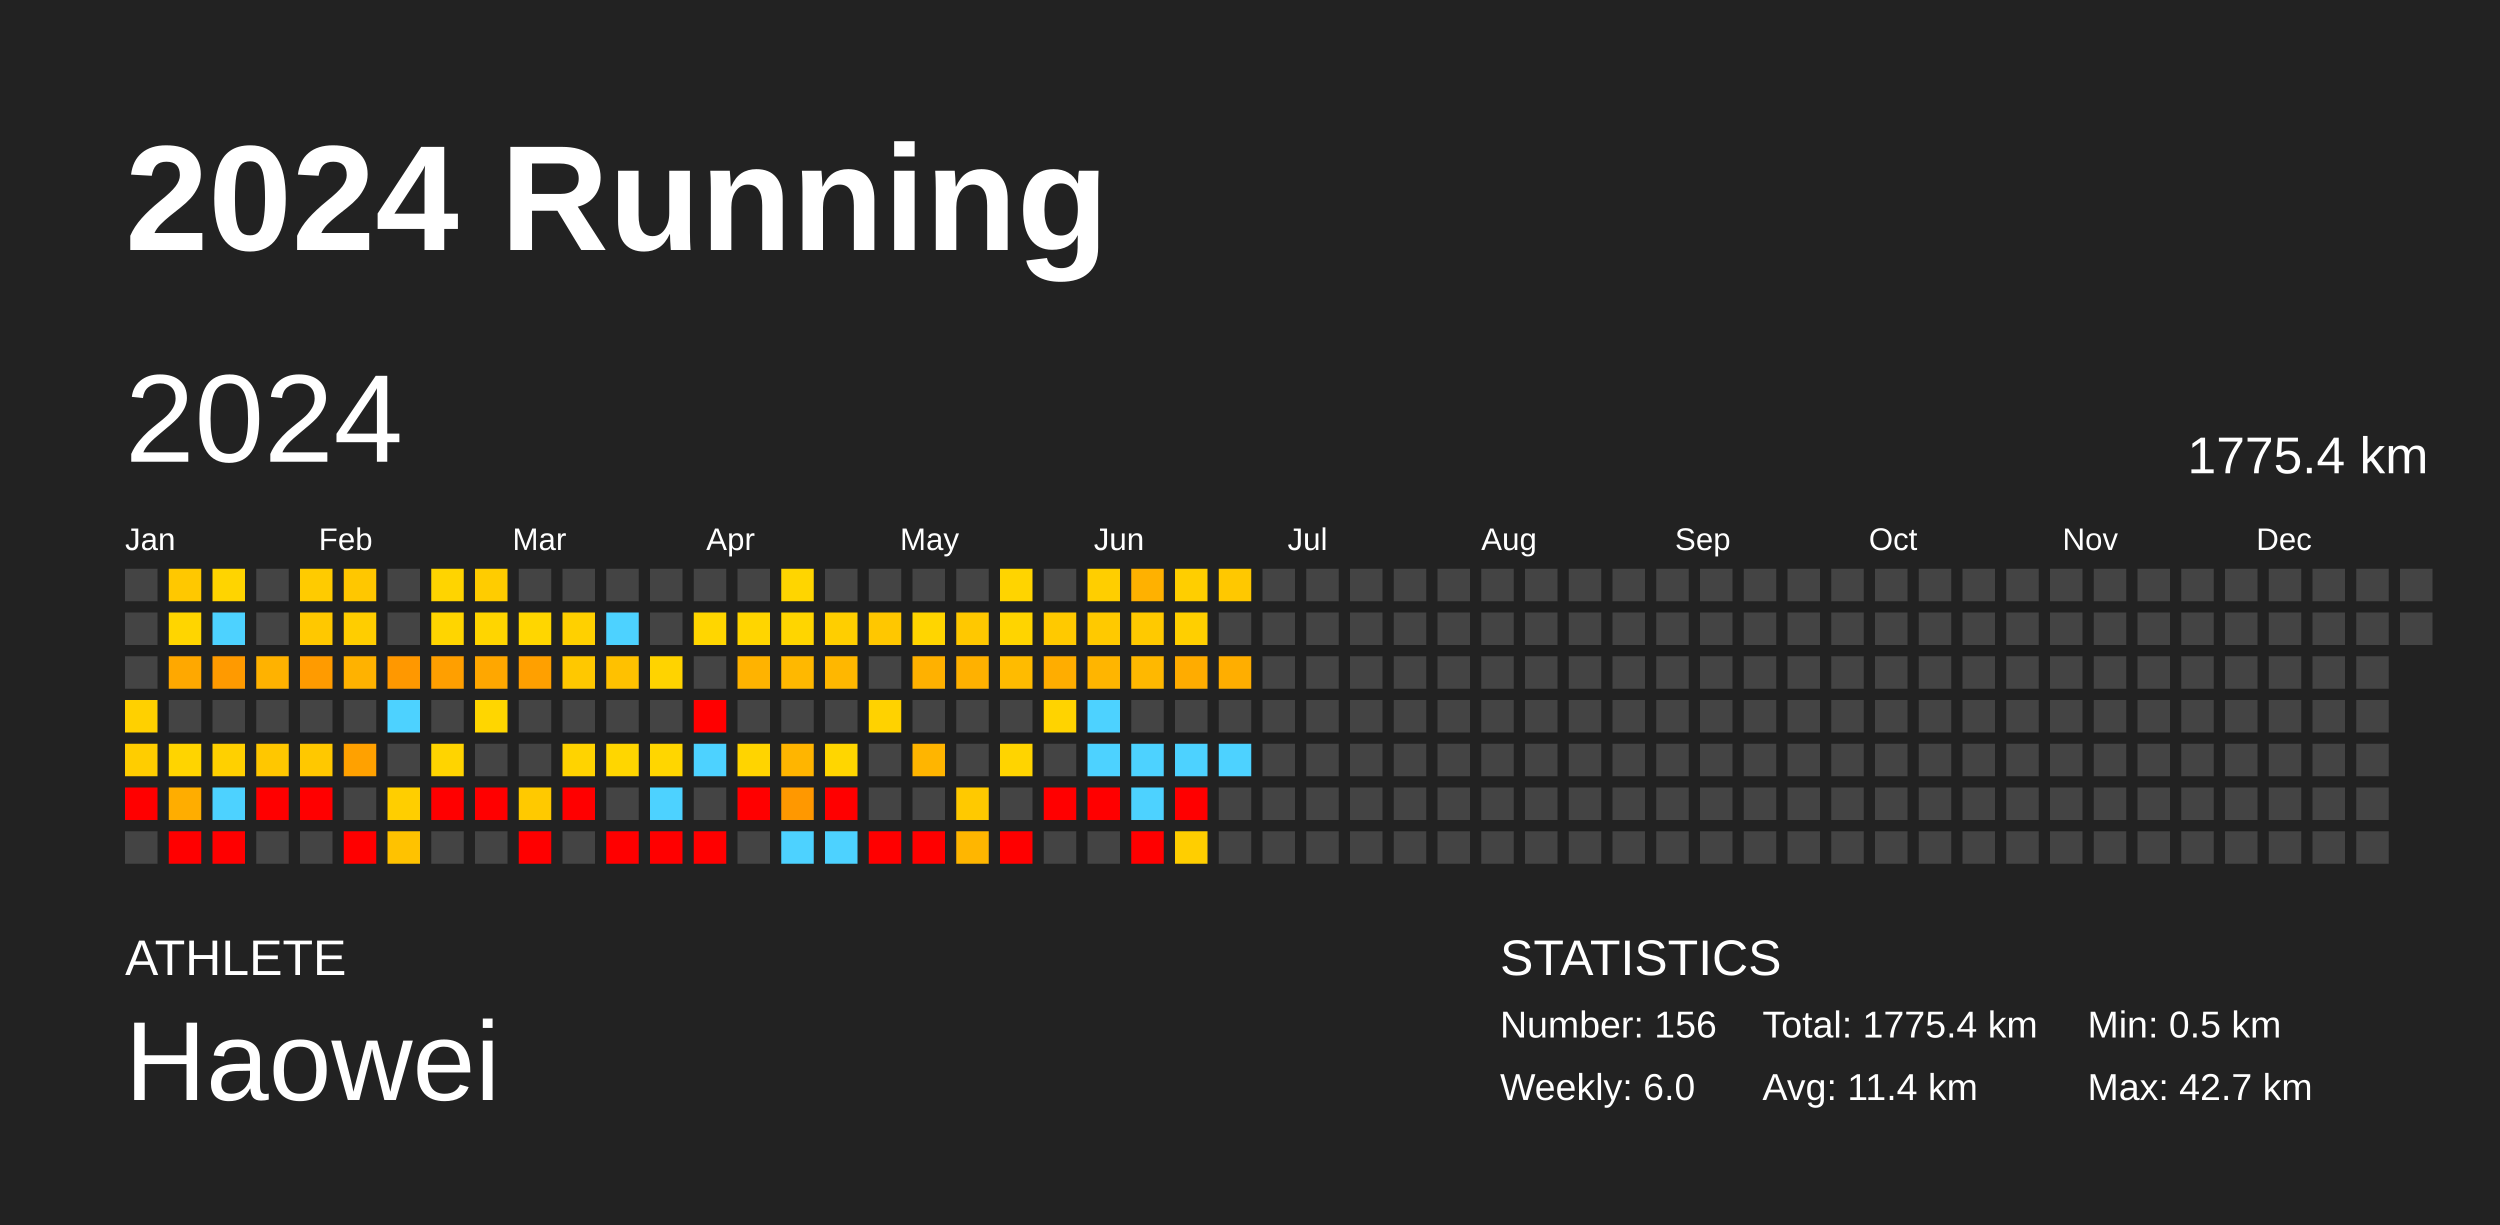
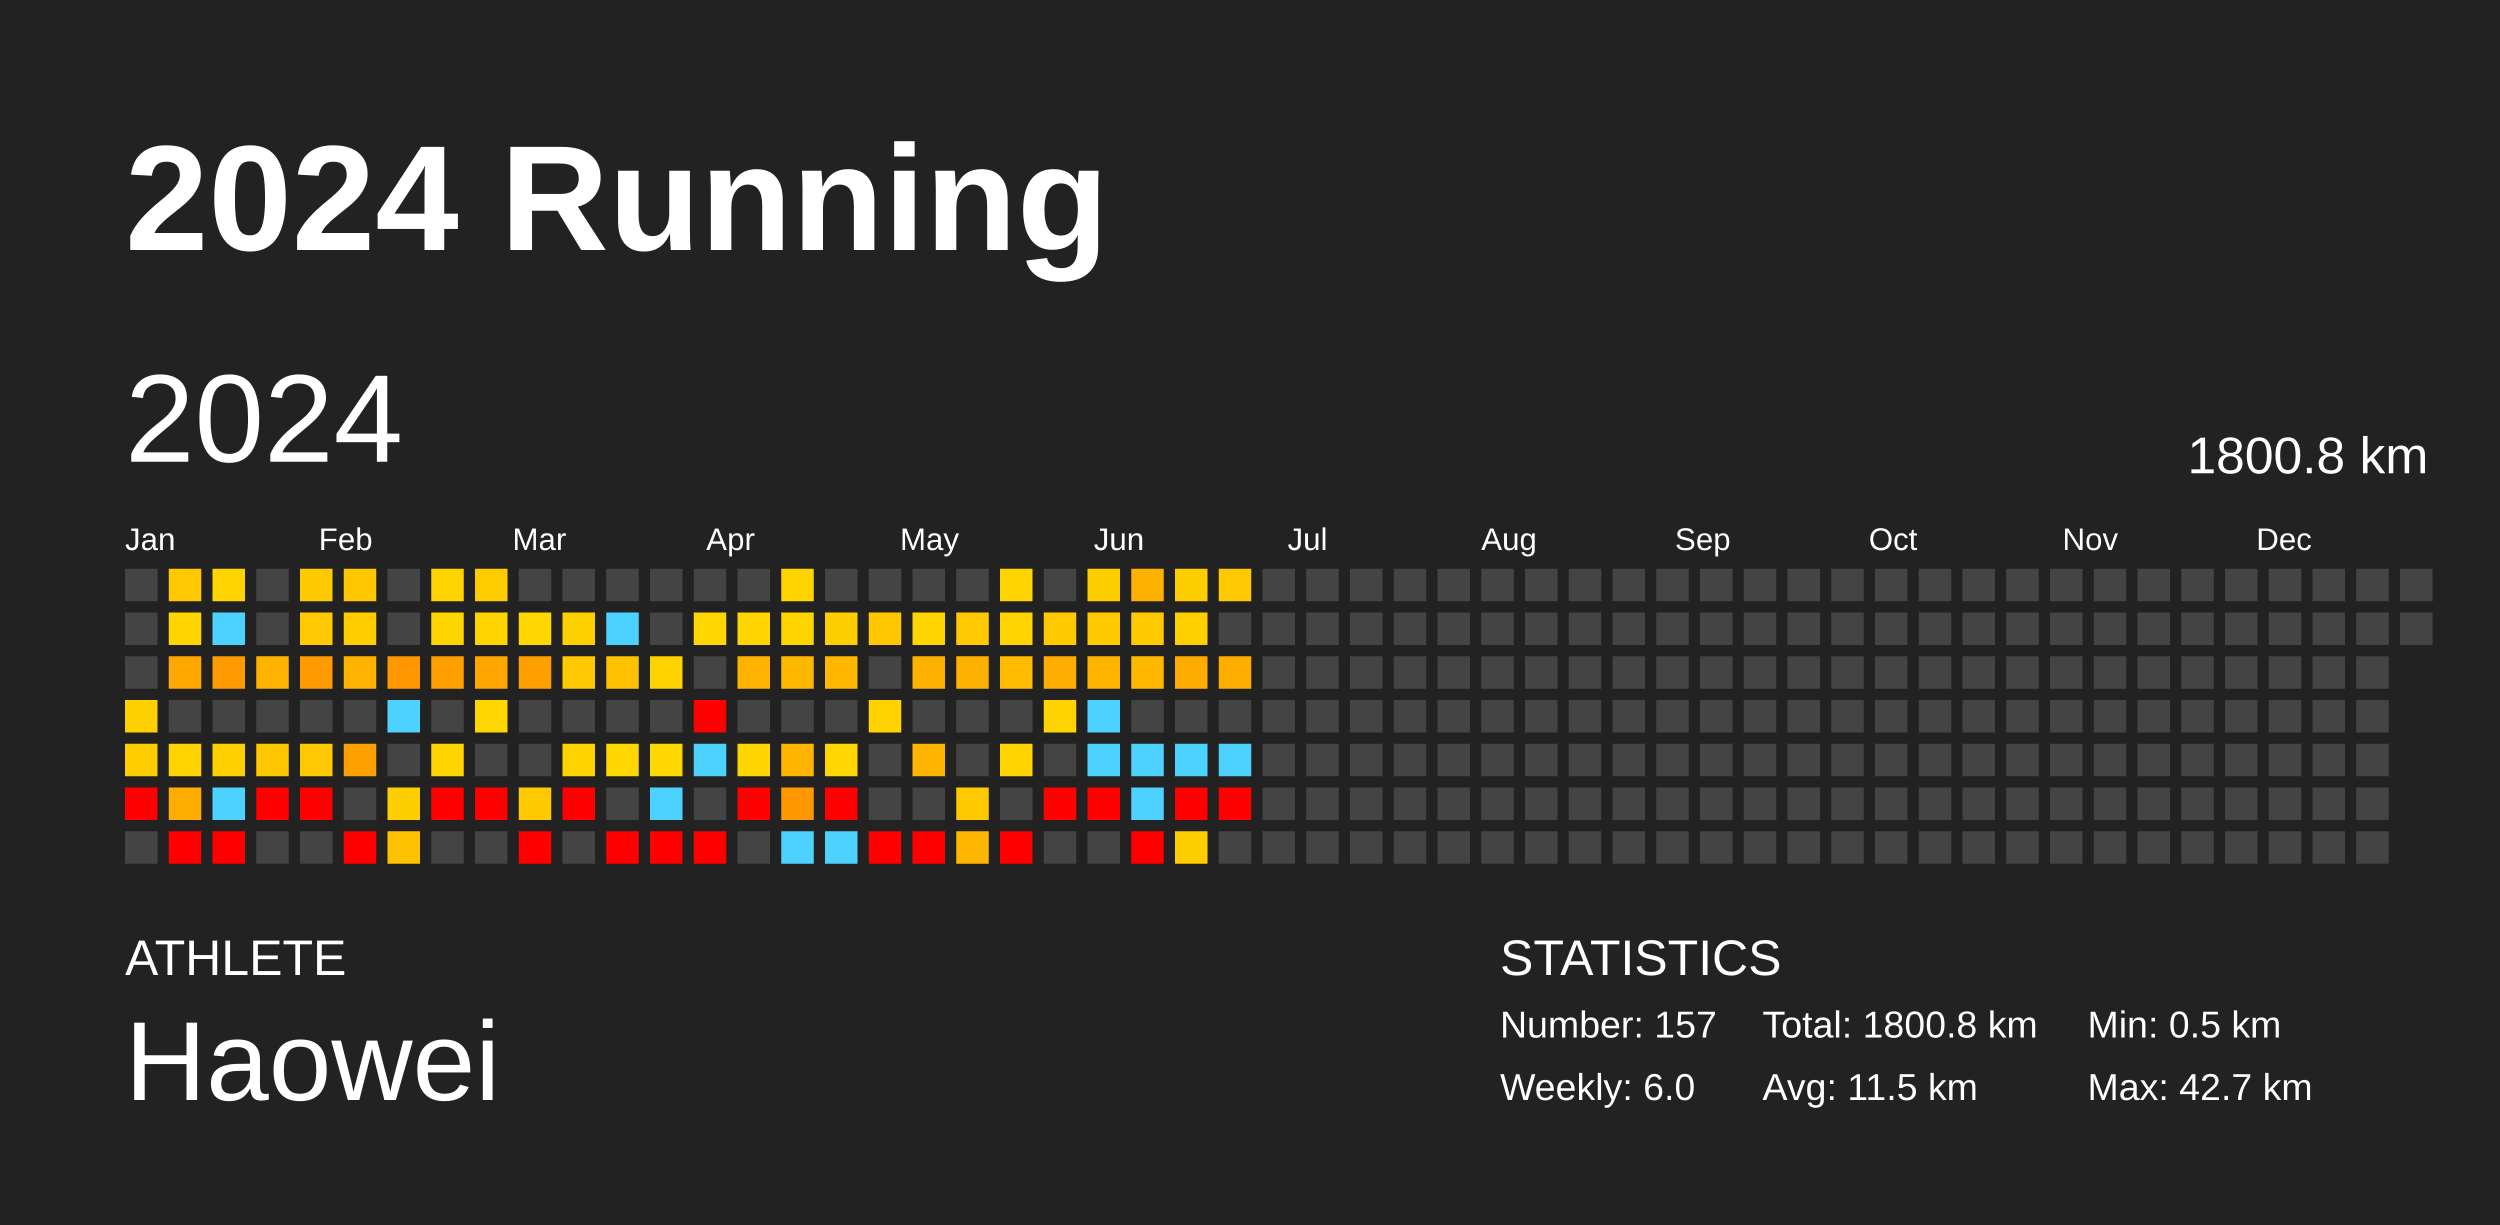
<svg xmlns="http://www.w3.org/2000/svg" baseProfile="full" height="98mm" version="1.1" viewBox="0,0,200,98" width="200mm">
  <defs />
  <rect fill="#222222" height="98" width="200" x="0" y="0" />
  <text fill="#FFFFFF" style="font-size:12px; font-family:Arial; font-weight:bold;" x="10" y="20">2024 Running</text>
  <text fill="#FFFFFF" style="font-size:4px; font-family:Arial" x="10" y="78">ATHLETE</text>
  <text fill="#FFFFFF" style="font-size:9px; font-family:Arial" x="10" y="88">Haowei</text>
  <text fill="#FFFFFF" style="font-size:4px; font-family:Arial" x="120" y="78">STATISTICS</text>
-   <text fill="#FFFFFF" style="font-size:3px; font-family:Arial" x="120" y="83">Number: 156</text>
+   <text fill="#FFFFFF" style="font-size:3px; font-family:Arial" x="120" y="83">Number: 157</text>
  <text fill="#FFFFFF" style="font-size:3px; font-family:Arial" x="120" y="88">Weekly: 6.0</text>
-   <text fill="#FFFFFF" style="font-size:3px; font-family:Arial" x="141" y="83">Total: 1775.4 km</text>
-   <text fill="#FFFFFF" style="font-size:3px; font-family:Arial" x="141" y="88">Avg: 11.4 km</text>
+   <text fill="#FFFFFF" style="font-size:3px; font-family:Arial" x="141" y="83">Total: 1800.8 km</text>
+   <text fill="#FFFFFF" style="font-size:3px; font-family:Arial" x="141" y="88">Avg: 11.5 km</text>
  <text fill="#FFFFFF" style="font-size:3px; font-family:Arial" x="167" y="83">Min: 0.5 km</text>
  <text fill="#FFFFFF" style="font-size:3px; font-family:Arial" x="167" y="88">Max: 42.7 km</text>
  <text dominant-baseline="hanging" fill="#FFFFFF" style="font-size:10.0px; font-family:Arial;" x="10" y="30">2024</text>
-   <text dominant-baseline="hanging" fill="#FFFFFF" style="font-size:4.125px; font-family:Arial;" x="175" y="35">1775.4 km</text>
+   <text dominant-baseline="hanging" fill="#FFFFFF" style="font-size:4.125px; font-family:Arial;" x="175" y="35">1800.8 km</text>
  <text fill="#FFFFFF" style="font-size:2.5px; font-family:Arial" x="10.0" y="44">Jan</text>
  <text fill="#FFFFFF" style="font-size:2.5px; font-family:Arial" x="25.5" y="44">Feb</text>
  <text fill="#FFFFFF" style="font-size:2.5px; font-family:Arial" x="41.0" y="44">Mar</text>
  <text fill="#FFFFFF" style="font-size:2.5px; font-family:Arial" x="56.5" y="44">Apr</text>
  <text fill="#FFFFFF" style="font-size:2.5px; font-family:Arial" x="72.0" y="44">May</text>
  <text fill="#FFFFFF" style="font-size:2.5px; font-family:Arial" x="87.5" y="44">Jun</text>
  <text fill="#FFFFFF" style="font-size:2.5px; font-family:Arial" x="103.0" y="44">Jul</text>
  <text fill="#FFFFFF" style="font-size:2.5px; font-family:Arial" x="118.5" y="44">Aug</text>
  <text fill="#FFFFFF" style="font-size:2.5px; font-family:Arial" x="134.0" y="44">Sep</text>
  <text fill="#FFFFFF" style="font-size:2.5px; font-family:Arial" x="149.5" y="44">Oct</text>
  <text fill="#FFFFFF" style="font-size:2.5px; font-family:Arial" x="165.0" y="44">Nov</text>
  <text fill="#FFFFFF" style="font-size:2.5px; font-family:Arial" x="180.5" y="44">Dec</text>
  <rect fill="#444444" height="2.6" width="2.6" x="10.0" y="45.5" />
  <rect fill="#444444" height="2.6" width="2.6" x="10.0" y="49.0" />
  <rect fill="#444444" height="2.6" width="2.6" x="10.0" y="52.5" />
  <rect fill="#ffd000" height="2.6" width="2.6" x="10.0" y="56.0" />
  <rect fill="#ffcd00" height="2.6" width="2.6" x="10.0" y="59.5" />
  <rect fill="red" height="2.6" width="2.6" x="10.0" y="63.0" />
  <rect fill="#444444" height="2.6" width="2.6" x="10.0" y="66.5" />
  <rect fill="#ffc800" height="2.6" width="2.6" x="13.5" y="45.5" />
  <rect fill="#ffd500" height="2.6" width="2.6" x="13.5" y="49.0" />
  <rect fill="#ffa800" height="2.6" width="2.6" x="13.5" y="52.5" />
  <rect fill="#444444" height="2.6" width="2.6" x="13.5" y="56.0" />
  <rect fill="#ffd400" height="2.6" width="2.6" x="13.5" y="59.5" />
  <rect fill="#ffad00" height="2.6" width="2.6" x="13.5" y="63.0" />
  <rect fill="red" height="2.6" width="2.6" x="13.5" y="66.5" />
  <rect fill="#ffd400" height="2.6" width="2.6" x="17.0" y="45.5" />
  <rect fill="#4dd2ff" height="2.6" width="2.6" x="17.0" y="49.0" />
  <rect fill="#ff9a00" height="2.6" width="2.6" x="17.0" y="52.5" />
  <rect fill="#444444" height="2.6" width="2.6" x="17.0" y="56.0" />
  <rect fill="#ffd000" height="2.6" width="2.6" x="17.0" y="59.5" />
  <rect fill="#4dd2ff" height="2.6" width="2.6" x="17.0" y="63.0" />
  <rect fill="red" height="2.6" width="2.6" x="17.0" y="66.5" />
  <rect fill="#444444" height="2.6" width="2.6" x="20.5" y="45.5" />
  <rect fill="#444444" height="2.6" width="2.6" x="20.5" y="49.0" />
  <rect fill="#ffb200" height="2.6" width="2.6" x="20.5" y="52.5" />
  <rect fill="#444444" height="2.6" width="2.6" x="20.5" y="56.0" />
  <rect fill="#ffc700" height="2.6" width="2.6" x="20.5" y="59.5" />
  <rect fill="red" height="2.6" width="2.6" x="20.5" y="63.0" />
  <rect fill="#444444" height="2.6" width="2.6" x="20.5" y="66.5" />
  <rect fill="#ffcb00" height="2.6" width="2.6" x="24.0" y="45.5" />
  <rect fill="#ffc800" height="2.6" width="2.6" x="24.0" y="49.0" />
  <rect fill="#ff9b00" height="2.6" width="2.6" x="24.0" y="52.5" />
  <rect fill="#444444" height="2.6" width="2.6" x="24.0" y="56.0" />
  <rect fill="#ffc800" height="2.6" width="2.6" x="24.0" y="59.5" />
  <rect fill="red" height="2.6" width="2.6" x="24.0" y="63.0" />
  <rect fill="#444444" height="2.6" width="2.6" x="24.0" y="66.5" />
  <rect fill="#ffc700" height="2.6" width="2.6" x="27.5" y="45.5" />
  <rect fill="#ffcd00" height="2.6" width="2.6" x="27.5" y="49.0" />
  <rect fill="#ffb200" height="2.6" width="2.6" x="27.5" y="52.5" />
  <rect fill="#444444" height="2.6" width="2.6" x="27.5" y="56.0" />
  <rect fill="#ffa100" height="2.6" width="2.6" x="27.5" y="59.5" />
  <rect fill="#444444" height="2.6" width="2.6" x="27.5" y="63.0" />
  <rect fill="red" height="2.6" width="2.6" x="27.5" y="66.5" />
  <rect fill="#444444" height="2.6" width="2.6" x="31.0" y="45.5" />
  <rect fill="#444444" height="2.6" width="2.6" x="31.0" y="49.0" />
  <rect fill="#ff9800" height="2.6" width="2.6" x="31.0" y="52.5" />
  <rect fill="#4dd2ff" height="2.6" width="2.6" x="31.0" y="56.0" />
  <rect fill="#444444" height="2.6" width="2.6" x="31.0" y="59.5" />
  <rect fill="#ffce00" height="2.6" width="2.6" x="31.0" y="63.0" />
  <rect fill="#ffc200" height="2.6" width="2.6" x="31.0" y="66.5" />
  <rect fill="#ffd400" height="2.6" width="2.6" x="34.5" y="45.5" />
  <rect fill="#ffd500" height="2.6" width="2.6" x="34.5" y="49.0" />
  <rect fill="#ff9f00" height="2.6" width="2.6" x="34.5" y="52.5" />
  <rect fill="#444444" height="2.6" width="2.6" x="34.5" y="56.0" />
  <rect fill="#ffd400" height="2.6" width="2.6" x="34.5" y="59.5" />
  <rect fill="red" height="2.6" width="2.6" x="34.5" y="63.0" />
  <rect fill="#444444" height="2.6" width="2.6" x="34.5" y="66.5" />
  <rect fill="#ffcc00" height="2.6" width="2.6" x="38.0" y="45.5" />
  <rect fill="#ffd500" height="2.6" width="2.6" x="38.0" y="49.0" />
  <rect fill="#ffa700" height="2.6" width="2.6" x="38.0" y="52.5" />
  <rect fill="#ffd600" height="2.6" width="2.6" x="38.0" y="56.0" />
  <rect fill="#444444" height="2.6" width="2.6" x="38.0" y="59.5" />
  <rect fill="red" height="2.6" width="2.6" x="38.0" y="63.0" />
  <rect fill="#444444" height="2.6" width="2.6" x="38.0" y="66.5" />
  <rect fill="#444444" height="2.6" width="2.6" x="41.5" y="45.5" />
  <rect fill="#ffd600" height="2.6" width="2.6" x="41.5" y="49.0" />
  <rect fill="#ffa000" height="2.6" width="2.6" x="41.5" y="52.5" />
  <rect fill="#444444" height="2.6" width="2.6" x="41.5" y="56.0" />
  <rect fill="#444444" height="2.6" width="2.6" x="41.5" y="59.5" />
  <rect fill="#ffc900" height="2.6" width="2.6" x="41.5" y="63.0" />
  <rect fill="red" height="2.6" width="2.6" x="41.5" y="66.5" />
  <rect fill="#444444" height="2.6" width="2.6" x="45.0" y="45.5" />
  <rect fill="#ffd000" height="2.6" width="2.6" x="45.0" y="49.0" />
  <rect fill="#ffc800" height="2.6" width="2.6" x="45.0" y="52.5" />
  <rect fill="#444444" height="2.6" width="2.6" x="45.0" y="56.0" />
  <rect fill="#ffd300" height="2.6" width="2.6" x="45.0" y="59.5" />
  <rect fill="red" height="2.6" width="2.6" x="45.0" y="63.0" />
  <rect fill="#444444" height="2.6" width="2.6" x="45.0" y="66.5" />
  <rect fill="#444444" height="2.6" width="2.6" x="48.5" y="45.5" />
  <rect fill="#4dd2ff" height="2.6" width="2.6" x="48.5" y="49.0" />
  <rect fill="#ffc100" height="2.6" width="2.6" x="48.5" y="52.5" />
  <rect fill="#444444" height="2.6" width="2.6" x="48.5" y="56.0" />
  <rect fill="#ffd600" height="2.6" width="2.6" x="48.5" y="59.5" />
  <rect fill="#444444" height="2.6" width="2.6" x="48.5" y="63.0" />
  <rect fill="red" height="2.6" width="2.6" x="48.5" y="66.5" />
  <rect fill="#444444" height="2.6" width="2.6" x="52.0" y="45.5" />
  <rect fill="#444444" height="2.6" width="2.6" x="52.0" y="49.0" />
  <rect fill="#ffd300" height="2.6" width="2.6" x="52.0" y="52.5" />
  <rect fill="#444444" height="2.6" width="2.6" x="52.0" y="56.0" />
  <rect fill="#ffd600" height="2.6" width="2.6" x="52.0" y="59.5" />
  <rect fill="#4dd2ff" height="2.6" width="2.6" x="52.0" y="63.0" />
  <rect fill="red" height="2.6" width="2.6" x="52.0" y="66.5" />
  <rect fill="#444444" height="2.6" width="2.6" x="55.5" y="45.5" />
  <rect fill="#ffd600" height="2.6" width="2.6" x="55.5" y="49.0" />
  <rect fill="#444444" height="2.6" width="2.6" x="55.5" y="52.5" />
  <rect fill="red" height="2.6" width="2.6" x="55.5" y="56.0" />
  <rect fill="#4dd2ff" height="2.6" width="2.6" x="55.5" y="59.5" />
  <rect fill="#444444" height="2.6" width="2.6" x="55.5" y="63.0" />
  <rect fill="red" height="2.6" width="2.6" x="55.5" y="66.5" />
  <rect fill="#444444" height="2.6" width="2.6" x="59.0" y="45.5" />
  <rect fill="#ffd500" height="2.6" width="2.6" x="59.0" y="49.0" />
  <rect fill="#ffb300" height="2.6" width="2.6" x="59.0" y="52.5" />
  <rect fill="#444444" height="2.6" width="2.6" x="59.0" y="56.0" />
  <rect fill="#ffd400" height="2.6" width="2.6" x="59.0" y="59.5" />
  <rect fill="red" height="2.6" width="2.6" x="59.0" y="63.0" />
  <rect fill="#444444" height="2.6" width="2.6" x="59.0" y="66.5" />
  <rect fill="#ffd500" height="2.6" width="2.6" x="62.5" y="45.5" />
  <rect fill="#ffd500" height="2.6" width="2.6" x="62.5" y="49.0" />
  <rect fill="#ffb800" height="2.6" width="2.6" x="62.5" y="52.5" />
  <rect fill="#444444" height="2.6" width="2.6" x="62.5" y="56.0" />
  <rect fill="#ffb500" height="2.6" width="2.6" x="62.5" y="59.5" />
  <rect fill="#ff9800" height="2.6" width="2.6" x="62.5" y="63.0" />
  <rect fill="#4dd2ff" height="2.6" width="2.6" x="62.5" y="66.5" />
  <rect fill="#444444" height="2.6" width="2.6" x="66.0" y="45.5" />
  <rect fill="#ffce00" height="2.6" width="2.6" x="66.0" y="49.0" />
  <rect fill="#ffb700" height="2.6" width="2.6" x="66.0" y="52.5" />
  <rect fill="#444444" height="2.6" width="2.6" x="66.0" y="56.0" />
  <rect fill="#ffd600" height="2.6" width="2.6" x="66.0" y="59.5" />
  <rect fill="red" height="2.6" width="2.6" x="66.0" y="63.0" />
  <rect fill="#4dd2ff" height="2.6" width="2.6" x="66.0" y="66.5" />
  <rect fill="#444444" height="2.6" width="2.6" x="69.5" y="45.5" />
  <rect fill="#ffc700" height="2.6" width="2.6" x="69.5" y="49.0" />
  <rect fill="#444444" height="2.6" width="2.6" x="69.5" y="52.5" />
  <rect fill="#ffd200" height="2.6" width="2.6" x="69.5" y="56.0" />
  <rect fill="#444444" height="2.6" width="2.6" x="69.5" y="59.5" />
  <rect fill="#444444" height="2.6" width="2.6" x="69.5" y="63.0" />
  <rect fill="red" height="2.6" width="2.6" x="69.5" y="66.5" />
  <rect fill="#444444" height="2.6" width="2.6" x="73.0" y="45.5" />
  <rect fill="#ffd500" height="2.6" width="2.6" x="73.0" y="49.0" />
  <rect fill="#ffb100" height="2.6" width="2.6" x="73.0" y="52.5" />
  <rect fill="#444444" height="2.6" width="2.6" x="73.0" y="56.0" />
  <rect fill="#ffb500" height="2.6" width="2.6" x="73.0" y="59.5" />
  <rect fill="#444444" height="2.6" width="2.6" x="73.0" y="63.0" />
  <rect fill="red" height="2.6" width="2.6" x="73.0" y="66.5" />
  <rect fill="#444444" height="2.6" width="2.6" x="76.5" y="45.5" />
  <rect fill="#ffc800" height="2.6" width="2.6" x="76.5" y="49.0" />
  <rect fill="#ffb100" height="2.6" width="2.6" x="76.5" y="52.5" />
  <rect fill="#444444" height="2.6" width="2.6" x="76.5" y="56.0" />
  <rect fill="#444444" height="2.6" width="2.6" x="76.5" y="59.5" />
  <rect fill="#ffc900" height="2.6" width="2.6" x="76.5" y="63.0" />
  <rect fill="#ffb600" height="2.6" width="2.6" x="76.5" y="66.5" />
  <rect fill="#ffd400" height="2.6" width="2.6" x="80.0" y="45.5" />
  <rect fill="#ffd400" height="2.6" width="2.6" x="80.0" y="49.0" />
  <rect fill="#ffbb00" height="2.6" width="2.6" x="80.0" y="52.5" />
  <rect fill="#444444" height="2.6" width="2.6" x="80.0" y="56.0" />
  <rect fill="#ffd400" height="2.6" width="2.6" x="80.0" y="59.5" />
  <rect fill="#444444" height="2.6" width="2.6" x="80.0" y="63.0" />
  <rect fill="red" height="2.6" width="2.6" x="80.0" y="66.5" />
  <rect fill="#444444" height="2.6" width="2.6" x="83.5" y="45.5" />
  <rect fill="#ffc900" height="2.6" width="2.6" x="83.5" y="49.0" />
  <rect fill="#ffad00" height="2.6" width="2.6" x="83.5" y="52.5" />
  <rect fill="#ffd300" height="2.6" width="2.6" x="83.5" y="56.0" />
  <rect fill="#444444" height="2.6" width="2.6" x="83.5" y="59.5" />
  <rect fill="red" height="2.6" width="2.6" x="83.5" y="63.0" />
  <rect fill="#444444" height="2.6" width="2.6" x="83.5" y="66.5" />
  <rect fill="#ffce00" height="2.6" width="2.6" x="87.0" y="45.5" />
  <rect fill="#ffc900" height="2.6" width="2.6" x="87.0" y="49.0" />
  <rect fill="#ffb500" height="2.6" width="2.6" x="87.0" y="52.5" />
  <rect fill="#4dd2ff" height="2.6" width="2.6" x="87.0" y="56.0" />
  <rect fill="#4dd2ff" height="2.6" width="2.6" x="87.0" y="59.5" />
  <rect fill="red" height="2.6" width="2.6" x="87.0" y="63.0" />
  <rect fill="#444444" height="2.6" width="2.6" x="87.0" y="66.5" />
  <rect fill="#ffb100" height="2.6" width="2.6" x="90.5" y="45.5" />
  <rect fill="#ffc900" height="2.6" width="2.6" x="90.5" y="49.0" />
  <rect fill="#ffb800" height="2.6" width="2.6" x="90.5" y="52.5" />
  <rect fill="#444444" height="2.6" width="2.6" x="90.5" y="56.0" />
  <rect fill="#4dd2ff" height="2.6" width="2.6" x="90.5" y="59.5" />
  <rect fill="#4dd2ff" height="2.6" width="2.6" x="90.5" y="63.0" />
  <rect fill="red" height="2.6" width="2.6" x="90.5" y="66.5" />
  <rect fill="#ffce00" height="2.6" width="2.6" x="94.0" y="45.5" />
  <rect fill="#ffcf00" height="2.6" width="2.6" x="94.0" y="49.0" />
  <rect fill="#ffac00" height="2.6" width="2.6" x="94.0" y="52.5" />
  <rect fill="#444444" height="2.6" width="2.6" x="94.0" y="56.0" />
  <rect fill="#4dd2ff" height="2.6" width="2.6" x="94.0" y="59.5" />
  <rect fill="red" height="2.6" width="2.6" x="94.0" y="63.0" />
  <rect fill="#ffce00" height="2.6" width="2.6" x="94.0" y="66.5" />
  <rect fill="#ffc800" height="2.6" width="2.6" x="97.5" y="45.5" />
  <rect fill="#444444" height="2.6" width="2.6" x="97.5" y="49.0" />
  <rect fill="#ffae00" height="2.6" width="2.6" x="97.5" y="52.5" />
  <rect fill="#444444" height="2.6" width="2.6" x="97.5" y="56.0" />
  <rect fill="#4dd2ff" height="2.6" width="2.6" x="97.5" y="59.5" />
-   <rect fill="#444444" height="2.6" width="2.6" x="97.5" y="63.0" />
+   <rect fill="red" height="2.6" width="2.6" x="97.5" y="63.0" />
  <rect fill="#444444" height="2.6" width="2.6" x="97.5" y="66.5" />
  <rect fill="#444444" height="2.6" width="2.6" x="101.0" y="45.5" />
  <rect fill="#444444" height="2.6" width="2.6" x="101.0" y="49.0" />
  <rect fill="#444444" height="2.6" width="2.6" x="101.0" y="52.5" />
  <rect fill="#444444" height="2.6" width="2.6" x="101.0" y="56.0" />
  <rect fill="#444444" height="2.6" width="2.6" x="101.0" y="59.5" />
  <rect fill="#444444" height="2.6" width="2.6" x="101.0" y="63.0" />
  <rect fill="#444444" height="2.6" width="2.6" x="101.0" y="66.5" />
  <rect fill="#444444" height="2.6" width="2.6" x="104.5" y="45.5" />
  <rect fill="#444444" height="2.6" width="2.6" x="104.5" y="49.0" />
  <rect fill="#444444" height="2.6" width="2.6" x="104.5" y="52.5" />
  <rect fill="#444444" height="2.6" width="2.6" x="104.5" y="56.0" />
  <rect fill="#444444" height="2.6" width="2.6" x="104.5" y="59.5" />
  <rect fill="#444444" height="2.6" width="2.6" x="104.5" y="63.0" />
  <rect fill="#444444" height="2.6" width="2.6" x="104.5" y="66.5" />
  <rect fill="#444444" height="2.6" width="2.6" x="108.0" y="45.5" />
  <rect fill="#444444" height="2.6" width="2.6" x="108.0" y="49.0" />
  <rect fill="#444444" height="2.6" width="2.6" x="108.0" y="52.5" />
  <rect fill="#444444" height="2.6" width="2.6" x="108.0" y="56.0" />
  <rect fill="#444444" height="2.6" width="2.6" x="108.0" y="59.5" />
  <rect fill="#444444" height="2.6" width="2.6" x="108.0" y="63.0" />
  <rect fill="#444444" height="2.6" width="2.6" x="108.0" y="66.5" />
  <rect fill="#444444" height="2.6" width="2.6" x="111.5" y="45.5" />
  <rect fill="#444444" height="2.6" width="2.6" x="111.5" y="49.0" />
  <rect fill="#444444" height="2.6" width="2.6" x="111.5" y="52.5" />
  <rect fill="#444444" height="2.6" width="2.6" x="111.5" y="56.0" />
  <rect fill="#444444" height="2.6" width="2.6" x="111.5" y="59.5" />
  <rect fill="#444444" height="2.6" width="2.6" x="111.5" y="63.0" />
  <rect fill="#444444" height="2.6" width="2.6" x="111.5" y="66.5" />
  <rect fill="#444444" height="2.6" width="2.6" x="115.0" y="45.5" />
  <rect fill="#444444" height="2.6" width="2.6" x="115.0" y="49.0" />
  <rect fill="#444444" height="2.6" width="2.6" x="115.0" y="52.5" />
  <rect fill="#444444" height="2.6" width="2.6" x="115.0" y="56.0" />
  <rect fill="#444444" height="2.6" width="2.6" x="115.0" y="59.5" />
  <rect fill="#444444" height="2.6" width="2.6" x="115.0" y="63.0" />
  <rect fill="#444444" height="2.6" width="2.6" x="115.0" y="66.5" />
  <rect fill="#444444" height="2.6" width="2.6" x="118.5" y="45.5" />
  <rect fill="#444444" height="2.6" width="2.6" x="118.5" y="49.0" />
  <rect fill="#444444" height="2.6" width="2.6" x="118.5" y="52.5" />
  <rect fill="#444444" height="2.6" width="2.6" x="118.5" y="56.0" />
  <rect fill="#444444" height="2.6" width="2.6" x="118.5" y="59.5" />
  <rect fill="#444444" height="2.6" width="2.6" x="118.5" y="63.0" />
  <rect fill="#444444" height="2.6" width="2.6" x="118.5" y="66.5" />
  <rect fill="#444444" height="2.6" width="2.6" x="122.0" y="45.5" />
  <rect fill="#444444" height="2.6" width="2.6" x="122.0" y="49.0" />
  <rect fill="#444444" height="2.6" width="2.6" x="122.0" y="52.5" />
  <rect fill="#444444" height="2.6" width="2.6" x="122.0" y="56.0" />
  <rect fill="#444444" height="2.6" width="2.6" x="122.0" y="59.5" />
  <rect fill="#444444" height="2.6" width="2.6" x="122.0" y="63.0" />
  <rect fill="#444444" height="2.6" width="2.6" x="122.0" y="66.5" />
  <rect fill="#444444" height="2.6" width="2.6" x="125.5" y="45.5" />
  <rect fill="#444444" height="2.6" width="2.6" x="125.5" y="49.0" />
  <rect fill="#444444" height="2.6" width="2.6" x="125.5" y="52.5" />
  <rect fill="#444444" height="2.6" width="2.6" x="125.5" y="56.0" />
  <rect fill="#444444" height="2.6" width="2.6" x="125.5" y="59.5" />
  <rect fill="#444444" height="2.6" width="2.6" x="125.5" y="63.0" />
  <rect fill="#444444" height="2.6" width="2.6" x="125.5" y="66.5" />
  <rect fill="#444444" height="2.6" width="2.6" x="129.0" y="45.5" />
  <rect fill="#444444" height="2.6" width="2.6" x="129.0" y="49.0" />
  <rect fill="#444444" height="2.6" width="2.6" x="129.0" y="52.5" />
  <rect fill="#444444" height="2.6" width="2.6" x="129.0" y="56.0" />
  <rect fill="#444444" height="2.6" width="2.6" x="129.0" y="59.5" />
  <rect fill="#444444" height="2.6" width="2.6" x="129.0" y="63.0" />
  <rect fill="#444444" height="2.6" width="2.6" x="129.0" y="66.5" />
  <rect fill="#444444" height="2.6" width="2.6" x="132.5" y="45.5" />
  <rect fill="#444444" height="2.6" width="2.6" x="132.5" y="49.0" />
  <rect fill="#444444" height="2.6" width="2.6" x="132.5" y="52.5" />
  <rect fill="#444444" height="2.6" width="2.6" x="132.5" y="56.0" />
  <rect fill="#444444" height="2.6" width="2.6" x="132.5" y="59.5" />
  <rect fill="#444444" height="2.6" width="2.6" x="132.5" y="63.0" />
  <rect fill="#444444" height="2.6" width="2.6" x="132.5" y="66.5" />
  <rect fill="#444444" height="2.6" width="2.6" x="136.0" y="45.5" />
  <rect fill="#444444" height="2.6" width="2.6" x="136.0" y="49.0" />
  <rect fill="#444444" height="2.6" width="2.6" x="136.0" y="52.5" />
  <rect fill="#444444" height="2.6" width="2.6" x="136.0" y="56.0" />
  <rect fill="#444444" height="2.6" width="2.6" x="136.0" y="59.5" />
  <rect fill="#444444" height="2.6" width="2.6" x="136.0" y="63.0" />
  <rect fill="#444444" height="2.6" width="2.6" x="136.0" y="66.5" />
  <rect fill="#444444" height="2.6" width="2.6" x="139.5" y="45.5" />
  <rect fill="#444444" height="2.6" width="2.6" x="139.5" y="49.0" />
  <rect fill="#444444" height="2.6" width="2.6" x="139.5" y="52.5" />
  <rect fill="#444444" height="2.6" width="2.6" x="139.5" y="56.0" />
  <rect fill="#444444" height="2.6" width="2.6" x="139.5" y="59.5" />
  <rect fill="#444444" height="2.6" width="2.6" x="139.5" y="63.0" />
  <rect fill="#444444" height="2.6" width="2.6" x="139.5" y="66.5" />
  <rect fill="#444444" height="2.6" width="2.6" x="143.0" y="45.5" />
  <rect fill="#444444" height="2.6" width="2.6" x="143.0" y="49.0" />
  <rect fill="#444444" height="2.6" width="2.6" x="143.0" y="52.5" />
  <rect fill="#444444" height="2.6" width="2.6" x="143.0" y="56.0" />
  <rect fill="#444444" height="2.6" width="2.6" x="143.0" y="59.5" />
  <rect fill="#444444" height="2.6" width="2.6" x="143.0" y="63.0" />
  <rect fill="#444444" height="2.6" width="2.6" x="143.0" y="66.5" />
  <rect fill="#444444" height="2.6" width="2.6" x="146.5" y="45.5" />
  <rect fill="#444444" height="2.6" width="2.6" x="146.5" y="49.0" />
  <rect fill="#444444" height="2.6" width="2.6" x="146.5" y="52.5" />
  <rect fill="#444444" height="2.6" width="2.6" x="146.5" y="56.0" />
  <rect fill="#444444" height="2.6" width="2.6" x="146.5" y="59.5" />
  <rect fill="#444444" height="2.6" width="2.6" x="146.5" y="63.0" />
  <rect fill="#444444" height="2.6" width="2.6" x="146.5" y="66.5" />
  <rect fill="#444444" height="2.6" width="2.6" x="150.0" y="45.5" />
  <rect fill="#444444" height="2.6" width="2.6" x="150.0" y="49.0" />
  <rect fill="#444444" height="2.6" width="2.6" x="150.0" y="52.5" />
  <rect fill="#444444" height="2.6" width="2.6" x="150.0" y="56.0" />
  <rect fill="#444444" height="2.6" width="2.6" x="150.0" y="59.5" />
  <rect fill="#444444" height="2.6" width="2.6" x="150.0" y="63.0" />
  <rect fill="#444444" height="2.6" width="2.6" x="150.0" y="66.5" />
  <rect fill="#444444" height="2.6" width="2.6" x="153.5" y="45.5" />
  <rect fill="#444444" height="2.6" width="2.6" x="153.5" y="49.0" />
  <rect fill="#444444" height="2.6" width="2.6" x="153.5" y="52.5" />
  <rect fill="#444444" height="2.6" width="2.6" x="153.5" y="56.0" />
  <rect fill="#444444" height="2.6" width="2.6" x="153.5" y="59.5" />
  <rect fill="#444444" height="2.6" width="2.6" x="153.5" y="63.0" />
  <rect fill="#444444" height="2.6" width="2.6" x="153.5" y="66.5" />
  <rect fill="#444444" height="2.6" width="2.6" x="157.0" y="45.5" />
  <rect fill="#444444" height="2.6" width="2.6" x="157.0" y="49.0" />
  <rect fill="#444444" height="2.6" width="2.6" x="157.0" y="52.5" />
  <rect fill="#444444" height="2.6" width="2.6" x="157.0" y="56.0" />
  <rect fill="#444444" height="2.6" width="2.6" x="157.0" y="59.5" />
  <rect fill="#444444" height="2.6" width="2.6" x="157.0" y="63.0" />
  <rect fill="#444444" height="2.6" width="2.6" x="157.0" y="66.5" />
  <rect fill="#444444" height="2.6" width="2.6" x="160.5" y="45.5" />
  <rect fill="#444444" height="2.6" width="2.6" x="160.5" y="49.0" />
  <rect fill="#444444" height="2.6" width="2.6" x="160.5" y="52.5" />
  <rect fill="#444444" height="2.6" width="2.6" x="160.5" y="56.0" />
  <rect fill="#444444" height="2.6" width="2.6" x="160.5" y="59.5" />
  <rect fill="#444444" height="2.6" width="2.6" x="160.5" y="63.0" />
  <rect fill="#444444" height="2.6" width="2.6" x="160.5" y="66.5" />
  <rect fill="#444444" height="2.6" width="2.6" x="164.0" y="45.5" />
  <rect fill="#444444" height="2.6" width="2.6" x="164.0" y="49.0" />
  <rect fill="#444444" height="2.6" width="2.6" x="164.0" y="52.5" />
  <rect fill="#444444" height="2.6" width="2.6" x="164.0" y="56.0" />
  <rect fill="#444444" height="2.6" width="2.6" x="164.0" y="59.5" />
  <rect fill="#444444" height="2.6" width="2.6" x="164.0" y="63.0" />
  <rect fill="#444444" height="2.6" width="2.6" x="164.0" y="66.5" />
  <rect fill="#444444" height="2.6" width="2.6" x="167.5" y="45.5" />
  <rect fill="#444444" height="2.6" width="2.6" x="167.5" y="49.0" />
  <rect fill="#444444" height="2.6" width="2.6" x="167.5" y="52.5" />
  <rect fill="#444444" height="2.6" width="2.6" x="167.5" y="56.0" />
  <rect fill="#444444" height="2.6" width="2.6" x="167.5" y="59.5" />
  <rect fill="#444444" height="2.6" width="2.6" x="167.5" y="63.0" />
  <rect fill="#444444" height="2.6" width="2.6" x="167.5" y="66.5" />
  <rect fill="#444444" height="2.6" width="2.6" x="171.0" y="45.5" />
  <rect fill="#444444" height="2.6" width="2.6" x="171.0" y="49.0" />
  <rect fill="#444444" height="2.6" width="2.6" x="171.0" y="52.5" />
  <rect fill="#444444" height="2.6" width="2.6" x="171.0" y="56.0" />
  <rect fill="#444444" height="2.6" width="2.6" x="171.0" y="59.5" />
  <rect fill="#444444" height="2.6" width="2.6" x="171.0" y="63.0" />
  <rect fill="#444444" height="2.6" width="2.6" x="171.0" y="66.5" />
  <rect fill="#444444" height="2.6" width="2.6" x="174.5" y="45.5" />
  <rect fill="#444444" height="2.6" width="2.6" x="174.5" y="49.0" />
  <rect fill="#444444" height="2.6" width="2.6" x="174.5" y="52.5" />
  <rect fill="#444444" height="2.6" width="2.6" x="174.5" y="56.0" />
  <rect fill="#444444" height="2.6" width="2.6" x="174.5" y="59.5" />
  <rect fill="#444444" height="2.6" width="2.6" x="174.5" y="63.0" />
  <rect fill="#444444" height="2.6" width="2.6" x="174.5" y="66.5" />
  <rect fill="#444444" height="2.6" width="2.6" x="178.0" y="45.5" />
  <rect fill="#444444" height="2.6" width="2.6" x="178.0" y="49.0" />
  <rect fill="#444444" height="2.6" width="2.6" x="178.0" y="52.5" />
  <rect fill="#444444" height="2.6" width="2.6" x="178.0" y="56.0" />
  <rect fill="#444444" height="2.6" width="2.6" x="178.0" y="59.5" />
  <rect fill="#444444" height="2.6" width="2.6" x="178.0" y="63.0" />
  <rect fill="#444444" height="2.6" width="2.6" x="178.0" y="66.5" />
  <rect fill="#444444" height="2.6" width="2.6" x="181.5" y="45.5" />
  <rect fill="#444444" height="2.6" width="2.6" x="181.5" y="49.0" />
  <rect fill="#444444" height="2.6" width="2.6" x="181.5" y="52.5" />
  <rect fill="#444444" height="2.6" width="2.6" x="181.5" y="56.0" />
  <rect fill="#444444" height="2.6" width="2.6" x="181.5" y="59.5" />
  <rect fill="#444444" height="2.6" width="2.6" x="181.5" y="63.0" />
  <rect fill="#444444" height="2.6" width="2.6" x="181.5" y="66.5" />
  <rect fill="#444444" height="2.6" width="2.6" x="185.0" y="45.5" />
  <rect fill="#444444" height="2.6" width="2.6" x="185.0" y="49.0" />
  <rect fill="#444444" height="2.6" width="2.6" x="185.0" y="52.5" />
  <rect fill="#444444" height="2.6" width="2.6" x="185.0" y="56.0" />
  <rect fill="#444444" height="2.6" width="2.6" x="185.0" y="59.5" />
  <rect fill="#444444" height="2.6" width="2.6" x="185.0" y="63.0" />
  <rect fill="#444444" height="2.6" width="2.6" x="185.0" y="66.5" />
  <rect fill="#444444" height="2.6" width="2.6" x="188.5" y="45.5" />
  <rect fill="#444444" height="2.6" width="2.6" x="188.5" y="49.0" />
  <rect fill="#444444" height="2.6" width="2.6" x="188.5" y="52.5" />
  <rect fill="#444444" height="2.6" width="2.6" x="188.5" y="56.0" />
  <rect fill="#444444" height="2.6" width="2.6" x="188.5" y="59.5" />
  <rect fill="#444444" height="2.6" width="2.6" x="188.5" y="63.0" />
  <rect fill="#444444" height="2.6" width="2.6" x="188.5" y="66.5" />
  <rect fill="#444444" height="2.6" width="2.6" x="192.0" y="45.5" />
  <rect fill="#444444" height="2.6" width="2.6" x="192.0" y="49.0" />
</svg>
